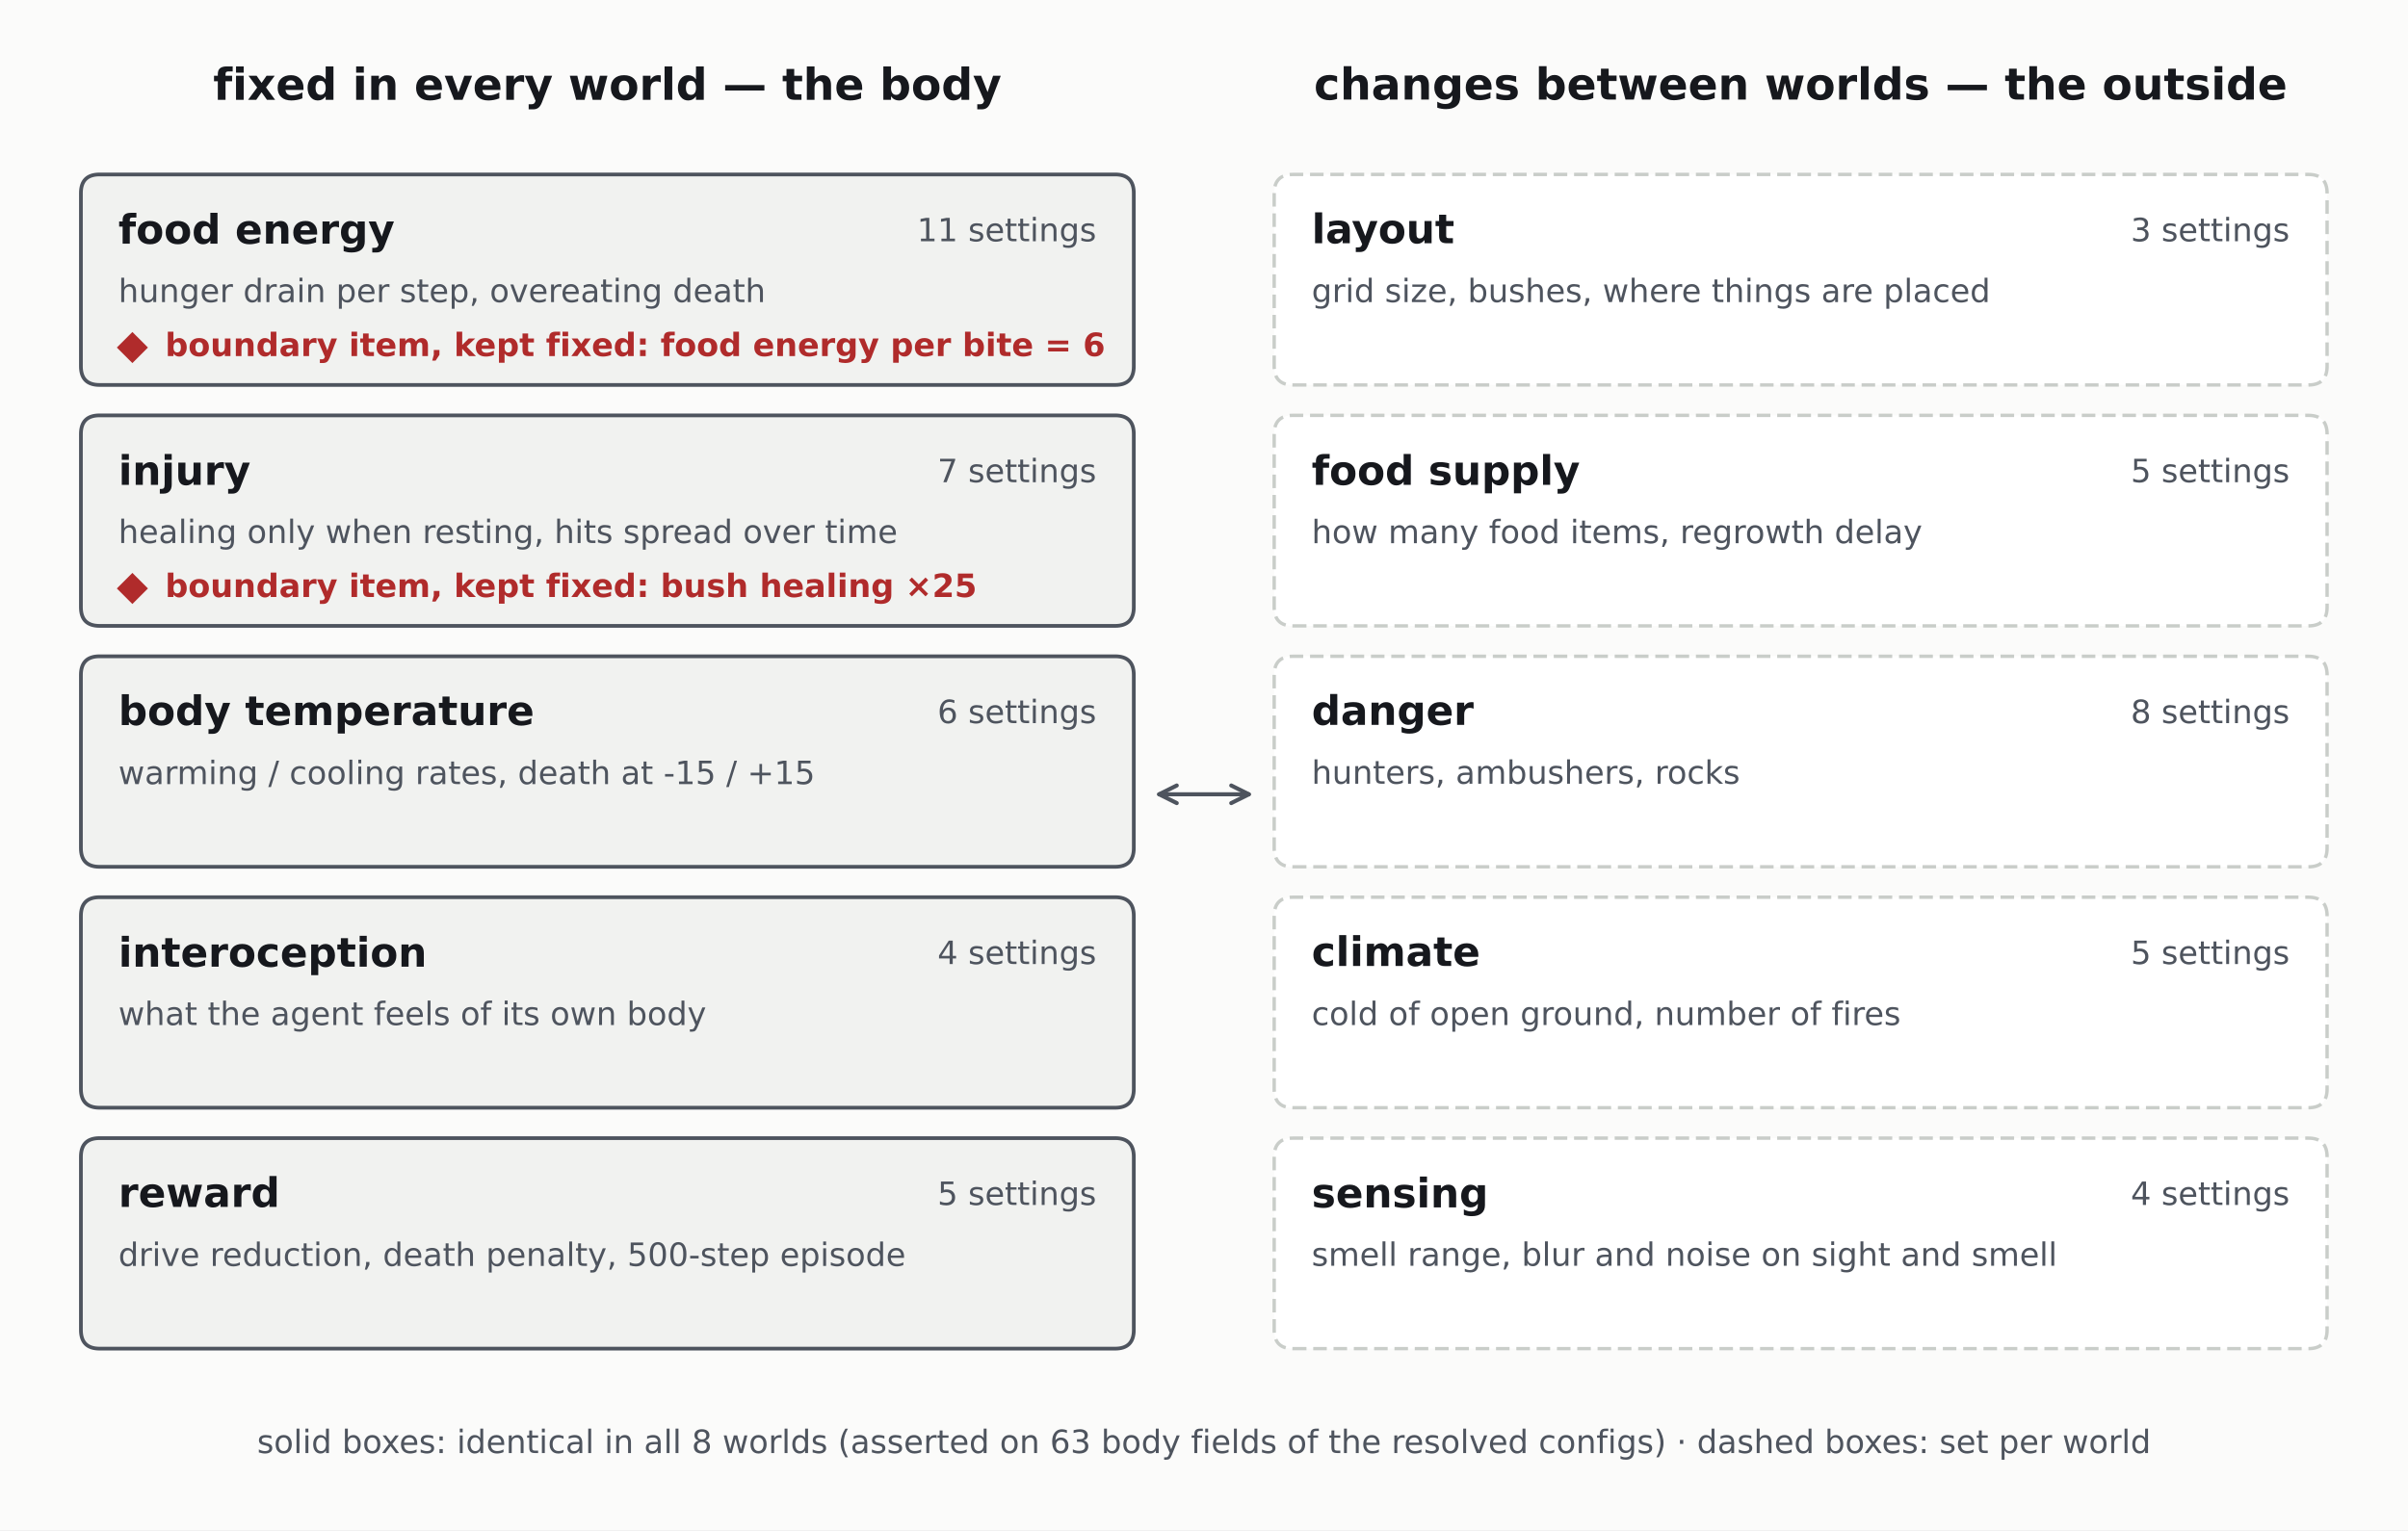
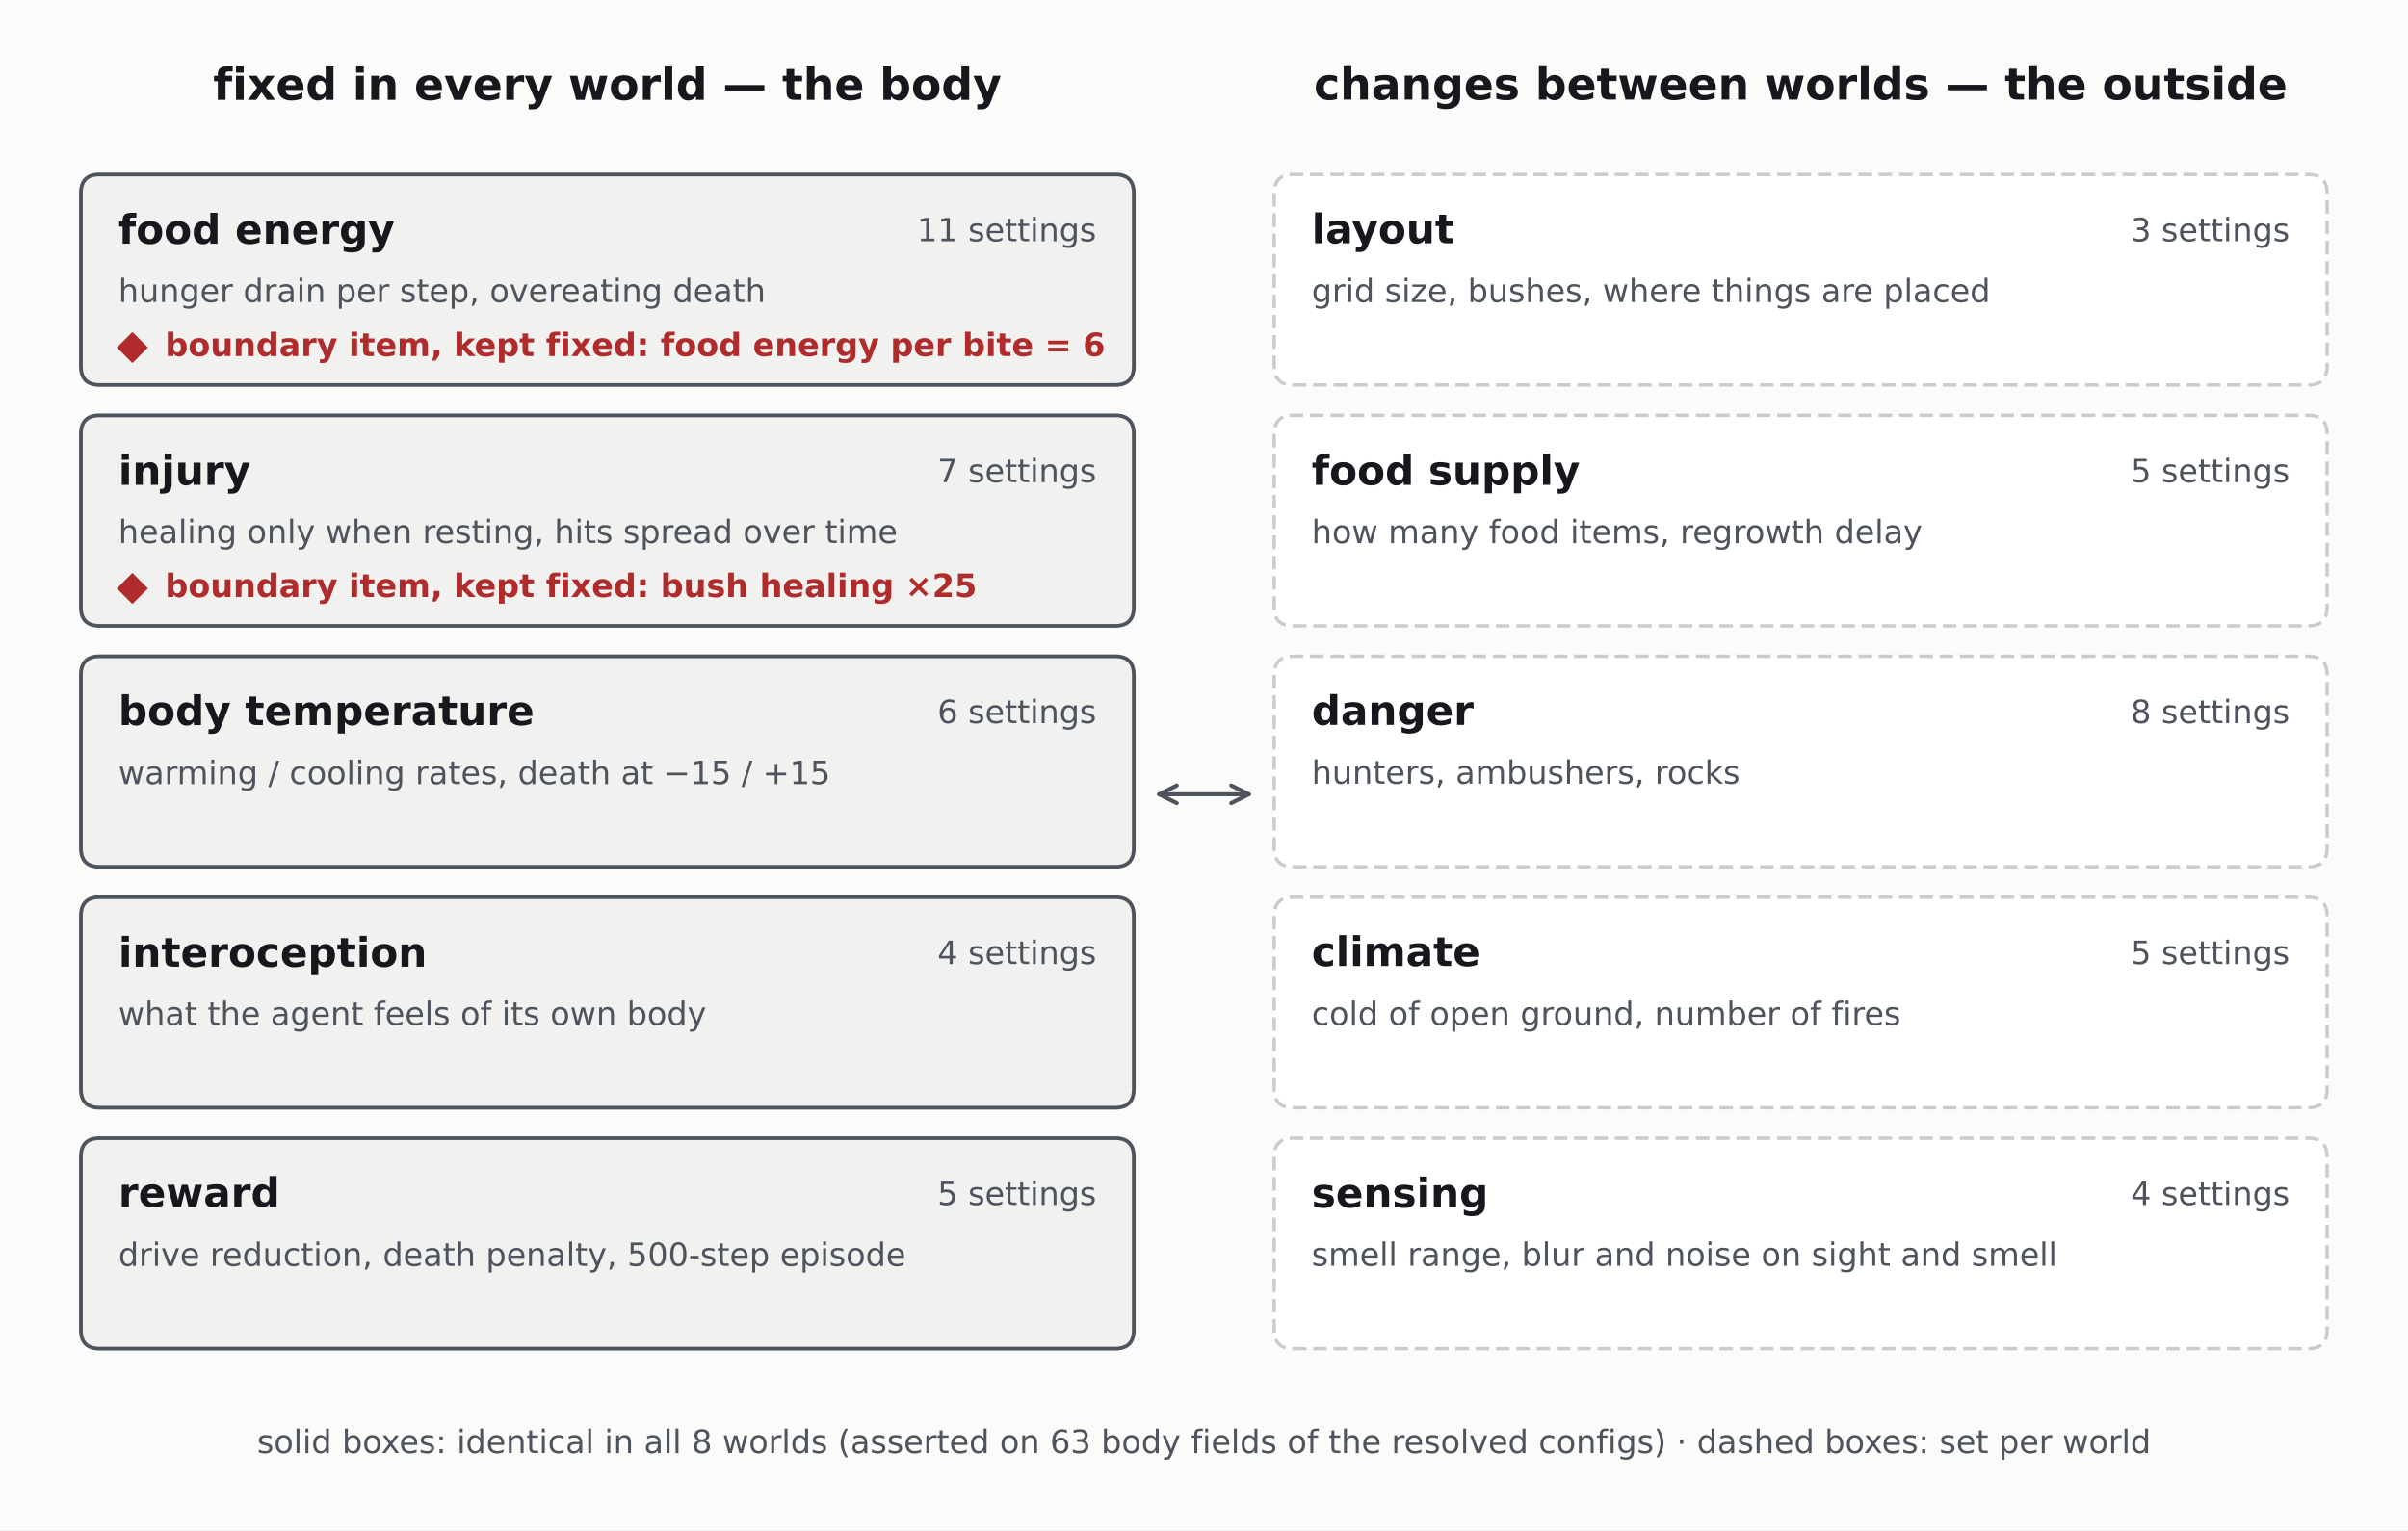
<svg xmlns="http://www.w3.org/2000/svg" xmlns:xlink="http://www.w3.org/1999/xlink" width="711.36pt" height="452.16pt" viewBox="0 0 711.36 452.16" version="1.1">
  <defs>
    <style type="text/css">*{stroke-linejoin: round; stroke-linecap: butt}</style>
  </defs>
  <g id="figure_1">
    <g id="patch_1">
      <path d="M 0 452.16  L 711.36 452.16  L 711.36 0  L 0 0  z " style="fill: #fbfbfa" />
    </g>
    <g id="axes_1">
      <g id="patch_2">
-         <path d="M 29.434 113.76  L 329.414 113.76  Q 334.944 113.76 334.944 108.23  L 334.944 57.082  Q 334.944 51.552 329.414 51.552  L 29.434 51.552  Q 23.904 51.552 23.904 57.082  L 23.904 108.23  Q 23.904 113.76 29.434 113.76  z " clip-path="url(#p5d87977400)" style="fill: #f1f2f0; stroke: #4e545e; stroke-width: 1.1; stroke-linejoin: miter" />
+         <path d="M 29.434 113.76  L 329.414 113.76  Q 334.944 113.76 334.944 108.23  L 334.944 57.082  Q 334.944 51.552 329.414 51.552  L 29.434 51.552  Q 23.904 51.552 23.904 57.082  L 23.904 108.23  Q 23.904 113.76 29.434 113.76  z " clip-path="url(#pbcaef77d75)" style="fill: #f1f2f0; stroke: #4e545e; stroke-width: 1.1; stroke-linejoin: miter" />
      </g>
      <g id="patch_3">
-         <path d="M 29.434 184.954  L 329.414 184.954  Q 334.944 184.954 334.944 179.424  L 334.944 128.275  Q 334.944 122.746 329.414 122.746  L 29.434 122.746  Q 23.904 122.746 23.904 128.275  L 23.904 179.424  Q 23.904 184.954 29.434 184.954  z " clip-path="url(#p5d87977400)" style="fill: #f1f2f0; stroke: #4e545e; stroke-width: 1.1; stroke-linejoin: miter" />
+         <path d="M 29.434 184.954  L 329.414 184.954  Q 334.944 184.954 334.944 179.424  L 334.944 128.275  Q 334.944 122.746 329.414 122.746  L 29.434 122.746  Q 23.904 122.746 23.904 128.275  L 23.904 179.424  Q 23.904 184.954 29.434 184.954  z " clip-path="url(#pbcaef77d75)" style="fill: #f1f2f0; stroke: #4e545e; stroke-width: 1.1; stroke-linejoin: miter" />
      </g>
      <g id="patch_4">
-         <path d="M 29.434 256.147  L 329.414 256.147  Q 334.944 256.147 334.944 250.618  L 334.944 199.469  Q 334.944 193.939 329.414 193.939  L 29.434 193.939  Q 23.904 193.939 23.904 199.469  L 23.904 250.618  Q 23.904 256.147 29.434 256.147  z " clip-path="url(#p5d87977400)" style="fill: #f1f2f0; stroke: #4e545e; stroke-width: 1.1; stroke-linejoin: miter" />
+         <path d="M 29.434 256.147  L 329.414 256.147  Q 334.944 256.147 334.944 250.618  L 334.944 199.469  Q 334.944 193.939 329.414 193.939  L 29.434 193.939  Q 23.904 193.939 23.904 199.469  L 23.904 250.618  Q 23.904 256.147 29.434 256.147  z " clip-path="url(#pbcaef77d75)" style="fill: #f1f2f0; stroke: #4e545e; stroke-width: 1.1; stroke-linejoin: miter" />
      </g>
      <g id="patch_5">
-         <path d="M 29.434 327.341  L 329.414 327.341  Q 334.944 327.341 334.944 321.811  L 334.944 270.662  Q 334.944 265.133 329.414 265.133  L 29.434 265.133  Q 23.904 265.133 23.904 270.662  L 23.904 321.811  Q 23.904 327.341 29.434 327.341  z " clip-path="url(#p5d87977400)" style="fill: #f1f2f0; stroke: #4e545e; stroke-width: 1.1; stroke-linejoin: miter" />
+         <path d="M 29.434 327.341  L 329.414 327.341  Q 334.944 327.341 334.944 321.811  L 334.944 270.662  Q 334.944 265.133 329.414 265.133  L 29.434 265.133  Q 23.904 265.133 23.904 270.662  L 23.904 321.811  Q 23.904 327.341 29.434 327.341  z " clip-path="url(#pbcaef77d75)" style="fill: #f1f2f0; stroke: #4e545e; stroke-width: 1.1; stroke-linejoin: miter" />
      </g>
      <g id="patch_6">
-         <path d="M 29.434 398.534  L 329.414 398.534  Q 334.944 398.534 334.944 393.005  L 334.944 341.856  Q 334.944 336.326 329.414 336.326  L 29.434 336.326  Q 23.904 336.326 23.904 341.856  L 23.904 393.005  Q 23.904 398.534 29.434 398.534  z " clip-path="url(#p5d87977400)" style="fill: #f1f2f0; stroke: #4e545e; stroke-width: 1.1; stroke-linejoin: miter" />
+         <path d="M 29.434 398.534  L 329.414 398.534  Q 334.944 398.534 334.944 393.005  L 334.944 341.856  Q 334.944 336.326 329.414 336.326  L 29.434 336.326  Q 23.904 336.326 23.904 341.856  L 23.904 393.005  Q 23.904 398.534 29.434 398.534  z " clip-path="url(#pbcaef77d75)" style="fill: #f1f2f0; stroke: #4e545e; stroke-width: 1.1; stroke-linejoin: miter" />
      </g>
      <g id="patch_7">
-         <path d="M 381.946 113.76  L 681.926 113.76  Q 687.456 113.76 687.456 108.23  L 687.456 57.082  Q 687.456 51.552 681.926 51.552  L 381.946 51.552  Q 376.416 51.552 376.416 57.082  L 376.416 108.23  Q 376.416 113.76 381.946 113.76  z " clip-path="url(#p5d87977400)" style="fill: #ffffff; stroke-dasharray: 4,2; stroke-dashoffset: 0; stroke: #c9cdc9; stroke-linejoin: miter" />
+         <path d="M 381.946 113.76  L 681.926 113.76  Q 687.456 113.76 687.456 108.23  L 687.456 57.082  Q 687.456 51.552 681.926 51.552  L 381.946 51.552  Q 376.416 51.552 376.416 57.082  L 376.416 108.23  Q 376.416 113.76 381.946 113.76  z " clip-path="url(#pbcaef77d75)" style="fill: #ffffff; stroke-dasharray: 4,2; stroke-dashoffset: 0; stroke: #c9cdc9; stroke-linejoin: miter" />
      </g>
      <g id="patch_8">
-         <path d="M 381.946 184.954  L 681.926 184.954  Q 687.456 184.954 687.456 179.424  L 687.456 128.275  Q 687.456 122.746 681.926 122.746  L 381.946 122.746  Q 376.416 122.746 376.416 128.275  L 376.416 179.424  Q 376.416 184.954 381.946 184.954  z " clip-path="url(#p5d87977400)" style="fill: #ffffff; stroke-dasharray: 4,2; stroke-dashoffset: 0; stroke: #c9cdc9; stroke-linejoin: miter" />
+         <path d="M 381.946 184.954  L 681.926 184.954  Q 687.456 184.954 687.456 179.424  L 687.456 128.275  Q 687.456 122.746 681.926 122.746  L 381.946 122.746  Q 376.416 122.746 376.416 128.275  L 376.416 179.424  Q 376.416 184.954 381.946 184.954  z " clip-path="url(#pbcaef77d75)" style="fill: #ffffff; stroke-dasharray: 4,2; stroke-dashoffset: 0; stroke: #c9cdc9; stroke-linejoin: miter" />
      </g>
      <g id="patch_9">
-         <path d="M 381.946 256.147  L 681.926 256.147  Q 687.456 256.147 687.456 250.618  L 687.456 199.469  Q 687.456 193.939 681.926 193.939  L 381.946 193.939  Q 376.416 193.939 376.416 199.469  L 376.416 250.618  Q 376.416 256.147 381.946 256.147  z " clip-path="url(#p5d87977400)" style="fill: #ffffff; stroke-dasharray: 4,2; stroke-dashoffset: 0; stroke: #c9cdc9; stroke-linejoin: miter" />
+         <path d="M 381.946 256.147  L 681.926 256.147  Q 687.456 256.147 687.456 250.618  L 687.456 199.469  Q 687.456 193.939 681.926 193.939  L 381.946 193.939  Q 376.416 193.939 376.416 199.469  L 376.416 250.618  Q 376.416 256.147 381.946 256.147  z " clip-path="url(#pbcaef77d75)" style="fill: #ffffff; stroke-dasharray: 4,2; stroke-dashoffset: 0; stroke: #c9cdc9; stroke-linejoin: miter" />
      </g>
      <g id="patch_10">
-         <path d="M 381.946 327.341  L 681.926 327.341  Q 687.456 327.341 687.456 321.811  L 687.456 270.662  Q 687.456 265.133 681.926 265.133  L 381.946 265.133  Q 376.416 265.133 376.416 270.662  L 376.416 321.811  Q 376.416 327.341 381.946 327.341  z " clip-path="url(#p5d87977400)" style="fill: #ffffff; stroke-dasharray: 4,2; stroke-dashoffset: 0; stroke: #c9cdc9; stroke-linejoin: miter" />
+         <path d="M 381.946 327.341  L 681.926 327.341  Q 687.456 327.341 687.456 321.811  L 687.456 270.662  Q 687.456 265.133 681.926 265.133  L 381.946 265.133  Q 376.416 265.133 376.416 270.662  L 376.416 321.811  Q 376.416 327.341 381.946 327.341  z " clip-path="url(#pbcaef77d75)" style="fill: #ffffff; stroke-dasharray: 4,2; stroke-dashoffset: 0; stroke: #c9cdc9; stroke-linejoin: miter" />
      </g>
      <g id="patch_11">
-         <path d="M 381.946 398.534  L 681.926 398.534  Q 687.456 398.534 687.456 393.005  L 687.456 341.856  Q 687.456 336.326 681.926 336.326  L 381.946 336.326  Q 376.416 336.326 376.416 341.856  L 376.416 393.005  Q 376.416 398.534 381.946 398.534  z " clip-path="url(#p5d87977400)" style="fill: #ffffff; stroke-dasharray: 4,2; stroke-dashoffset: 0; stroke: #c9cdc9; stroke-linejoin: miter" />
+         <path d="M 381.946 398.534  L 681.926 398.534  Q 687.456 398.534 687.456 393.005  L 687.456 341.856  Q 687.456 336.326 681.926 336.326  L 381.946 336.326  Q 376.416 336.326 376.416 341.856  L 376.416 393.005  Q 376.416 398.534 381.946 398.534  z " clip-path="url(#pbcaef77d75)" style="fill: #ffffff; stroke-dasharray: 4,2; stroke-dashoffset: 0; stroke: #c9cdc9; stroke-linejoin: miter" />
      </g>
      <g id="line2d_1">
-         <path d="M 39.11 102.701  " clip-path="url(#p5d87977400)" style="fill: none; stroke: #b02b2b; stroke-width: 2; stroke-linecap: round" />
+         <path d="M 39.11 102.701  " clip-path="url(#pbcaef77d75)" style="fill: none; stroke: #b02b2b; stroke-width: 2; stroke-linecap: round" />
        <defs>
-           <path id="m2d43958675" d="M -0 3.889  L 3.889 0  L 0 -3.889  L -3.889 -0  z " style="stroke: #b02b2b; stroke-linejoin: miter" />
+           <path id="mef27a95503" d="M -0 3.889  L 3.889 0  L 0 -3.889  L -3.889 -0  z " style="stroke: #b02b2b; stroke-linejoin: miter" />
        </defs>
-         <g clip-path="url(#p5d87977400)">
-           <use xlink:href="#m2d43958675" x="39.11" y="102.701" style="fill: #b02b2b; stroke: #b02b2b; stroke-linejoin: miter" />
+         <g clip-path="url(#pbcaef77d75)">
+           <use xlink:href="#mef27a95503" x="39.11" y="102.701" style="fill: #b02b2b; stroke: #b02b2b; stroke-linejoin: miter" />
        </g>
      </g>
      <g id="line2d_2">
-         <path d="M 39.11 173.894  " clip-path="url(#p5d87977400)" style="fill: none; stroke: #b02b2b; stroke-width: 2; stroke-linecap: round" />
-         <g clip-path="url(#p5d87977400)">
-           <use xlink:href="#m2d43958675" x="39.11" y="173.894" style="fill: #b02b2b; stroke: #b02b2b; stroke-linejoin: miter" />
+         <path d="M 39.11 173.894  " clip-path="url(#pbcaef77d75)" style="fill: none; stroke: #b02b2b; stroke-width: 2; stroke-linecap: round" />
+         <g clip-path="url(#pbcaef77d75)">
+           <use xlink:href="#mef27a95503" x="39.11" y="173.894" style="fill: #b02b2b; stroke: #b02b2b; stroke-linejoin: miter" />
        </g>
      </g>
      <g id="text_1">
        <text style="font-weight: 600; font-size: 13px; font-family: 'Pretendard', 'system-ui', 'DejaVu Sans', sans-serif; text-anchor: middle; fill: #16181d" x="179.424" y="29.501" transform="rotate(-0 179.424 29.5008)">fixed in every world — the body</text>
      </g>
      <g id="text_2">
        <text style="font-weight: 600; font-size: 13px; font-family: 'Pretendard', 'system-ui', 'DejaVu Sans', sans-serif; text-anchor: middle; fill: #16181d" x="531.936" y="29.431" transform="rotate(-0 531.936 29.43072)">changes between worlds — the outside</text>
      </g>
      <g id="text_3">
        <text style="font-weight: 600; font-size: 12px; font-family: 'Pretendard', 'system-ui', 'DejaVu Sans', sans-serif; text-anchor: start; fill: #16181d" x="34.963" y="72.014" transform="rotate(-0 34.9632 72.01387)">food energy</text>
      </g>
      <g id="text_4">
        <text style="font-size: 9.5px; font-family: 'Pretendard', 'system-ui', 'DejaVu Sans', sans-serif; text-anchor: end; fill: #4e545e" x="323.885" y="71.3" transform="rotate(-0 323.8848 71.29977)">11 settings</text>
      </g>
      <g id="text_5">
        <text style="font-size: 9.5px; font-family: 'Pretendard', 'system-ui', 'DejaVu Sans', sans-serif; text-anchor: start; fill: #4e545e" x="34.963" y="89.271" transform="rotate(-0 34.9632 89.27097)">hunger drain per step, overeating death</text>
      </g>
      <g id="text_6">
        <text style="font-weight: 600; font-size: 9.5px; font-family: 'Pretendard', 'system-ui', 'DejaVu Sans', sans-serif; text-anchor: start; fill: #b02b2b" x="48.787" y="105.224" transform="rotate(-0 48.7872 105.2242)">boundary item, kept fixed: food energy per bite = 6</text>
      </g>
      <g id="text_7">
        <text style="font-weight: 600; font-size: 12px; font-family: 'Pretendard', 'system-ui', 'DejaVu Sans', sans-serif; text-anchor: start; fill: #16181d" x="34.963" y="143.278" transform="rotate(-0 34.9632 143.2778)">injury</text>
      </g>
      <g id="text_8">
        <text style="font-size: 9.5px; font-family: 'Pretendard', 'system-ui', 'DejaVu Sans', sans-serif; text-anchor: end; fill: #4e545e" x="323.885" y="142.493" transform="rotate(-0 323.8848 142.4934)">7 settings</text>
      </g>
      <g id="text_9">
        <text style="font-size: 9.5px; font-family: 'Pretendard', 'system-ui', 'DejaVu Sans', sans-serif; text-anchor: start; fill: #4e545e" x="34.963" y="160.465" transform="rotate(-0 34.9632 160.4646)">healing only when resting, hits spread over time</text>
      </g>
      <g id="text_10">
        <text style="font-weight: 600; font-size: 9.5px; font-family: 'Pretendard', 'system-ui', 'DejaVu Sans', sans-serif; text-anchor: start; fill: #b02b2b" x="48.787" y="176.418" transform="rotate(-0 48.7872 176.4178)">boundary item, kept fixed: bush healing ×25</text>
      </g>
      <g id="text_11">
        <text style="font-weight: 600; font-size: 12px; font-family: 'Pretendard', 'system-ui', 'DejaVu Sans', sans-serif; text-anchor: start; fill: #16181d" x="34.963" y="214.266" transform="rotate(-0 34.9632 214.2661)">body temperature</text>
      </g>
      <g id="text_12">
        <text style="font-size: 9.5px; font-family: 'Pretendard', 'system-ui', 'DejaVu Sans', sans-serif; text-anchor: end; fill: #4e545e" x="323.885" y="213.687" transform="rotate(-0 323.8848 213.687)">6 settings</text>
      </g>
      <g id="text_13">
-         <text style="font-size: 9.5px; font-family: 'Pretendard', 'system-ui', 'DejaVu Sans', sans-serif; text-anchor: start; fill: #4e545e" x="34.963" y="231.709" transform="rotate(-0 34.9632 231.7094)">warming / cooling rates, death at -15 / +15</text>
+         <text style="font-size: 9.5px; font-family: 'Pretendard', 'system-ui', 'DejaVu Sans', sans-serif; text-anchor: start; fill: #4e545e" x="34.963" y="231.709" transform="rotate(-0 34.9632 231.7094)">warming / cooling rates, death at −15 / +15</text>
      </g>
      <g id="text_14">
        <text style="font-weight: 600; font-size: 12px; font-family: 'Pretendard', 'system-ui', 'DejaVu Sans', sans-serif; text-anchor: start; fill: #16181d" x="34.963" y="285.665" transform="rotate(-0 34.9632 285.665)">interoception</text>
      </g>
      <g id="text_15">
        <text style="font-size: 9.5px; font-family: 'Pretendard', 'system-ui', 'DejaVu Sans', sans-serif; text-anchor: end; fill: #4e545e" x="323.885" y="284.881" transform="rotate(-0 323.8848 284.8806)">4 settings</text>
      </g>
      <g id="text_16">
        <text style="font-size: 9.5px; font-family: 'Pretendard', 'system-ui', 'DejaVu Sans', sans-serif; text-anchor: start; fill: #4e545e" x="34.963" y="302.903" transform="rotate(-0 34.9632 302.903)">what the agent feels of its own body</text>
      </g>
      <g id="text_17">
        <text style="font-weight: 600; font-size: 12px; font-family: 'Pretendard', 'system-ui', 'DejaVu Sans', sans-serif; text-anchor: start; fill: #16181d" x="34.963" y="356.653" transform="rotate(-0 34.9632 356.6533)">reward</text>
      </g>
      <g id="text_18">
        <text style="font-size: 9.5px; font-family: 'Pretendard', 'system-ui', 'DejaVu Sans', sans-serif; text-anchor: end; fill: #4e545e" x="323.885" y="356.074" transform="rotate(-0 323.8848 356.0742)">5 settings</text>
      </g>
      <g id="text_19">
        <text style="font-size: 9.5px; font-family: 'Pretendard', 'system-ui', 'DejaVu Sans', sans-serif; text-anchor: start; fill: #4e545e" x="34.963" y="374.092" transform="rotate(-0 34.9632 374.0921)">drive reduction, death penalty, 500-step episode</text>
      </g>
      <g id="text_20">
        <text style="font-weight: 600; font-size: 12px; font-family: 'Pretendard', 'system-ui', 'DejaVu Sans', sans-serif; text-anchor: start; fill: #16181d" x="387.475" y="71.879" transform="rotate(-0 387.4752 71.87887)">layout</text>
      </g>
      <g id="text_21">
        <text style="font-size: 9.5px; font-family: 'Pretendard', 'system-ui', 'DejaVu Sans', sans-serif; text-anchor: end; fill: #4e545e" x="676.397" y="71.3" transform="rotate(-0 676.3968 71.29977)">3 settings</text>
      </g>
      <g id="text_22">
        <text style="font-size: 9.5px; font-family: 'Pretendard', 'system-ui', 'DejaVu Sans', sans-serif; text-anchor: start; fill: #4e545e" x="387.475" y="89.271" transform="rotate(-0 387.4752 89.27097)">grid size, bushes, where things are placed</text>
      </g>
      <g id="text_23">
        <text style="font-weight: 600; font-size: 12px; font-family: 'Pretendard', 'system-ui', 'DejaVu Sans', sans-serif; text-anchor: start; fill: #16181d" x="387.475" y="143.272" transform="rotate(-0 387.4752 143.2722)">food supply</text>
      </g>
      <g id="text_24">
        <text style="font-size: 9.5px; font-family: 'Pretendard', 'system-ui', 'DejaVu Sans', sans-serif; text-anchor: end; fill: #4e545e" x="676.397" y="142.493" transform="rotate(-0 676.3968 142.4934)">5 settings</text>
      </g>
      <g id="text_25">
        <text style="font-size: 9.5px; font-family: 'Pretendard', 'system-ui', 'DejaVu Sans', sans-serif; text-anchor: start; fill: #4e545e" x="387.475" y="160.516" transform="rotate(-0 387.4752 160.5158)">how many food items, regrowth delay</text>
      </g>
      <g id="text_26">
        <text style="font-weight: 600; font-size: 12px; font-family: 'Pretendard', 'system-ui', 'DejaVu Sans', sans-serif; text-anchor: start; fill: #16181d" x="387.475" y="214.201" transform="rotate(-0 387.4752 214.2014)">danger</text>
      </g>
      <g id="text_27">
        <text style="font-size: 9.5px; font-family: 'Pretendard', 'system-ui', 'DejaVu Sans', sans-serif; text-anchor: end; fill: #4e545e" x="676.397" y="213.687" transform="rotate(-0 676.3968 213.687)">8 settings</text>
      </g>
      <g id="text_28">
        <text style="font-size: 9.5px; font-family: 'Pretendard', 'system-ui', 'DejaVu Sans', sans-serif; text-anchor: start; fill: #4e545e" x="387.475" y="231.598" transform="rotate(-0 387.4752 231.5981)">hunters, ambushers, rocks</text>
      </g>
      <g id="text_29">
        <text style="font-weight: 600; font-size: 12px; font-family: 'Pretendard', 'system-ui', 'DejaVu Sans', sans-serif; text-anchor: start; fill: #16181d" x="387.475" y="285.46" transform="rotate(-0 387.4752 285.4597)">climate</text>
      </g>
      <g id="text_30">
        <text style="font-size: 9.5px; font-family: 'Pretendard', 'system-ui', 'DejaVu Sans', sans-serif; text-anchor: end; fill: #4e545e" x="676.397" y="284.881" transform="rotate(-0 676.3968 284.8806)">5 settings</text>
      </g>
      <g id="text_31">
        <text style="font-size: 9.5px; font-family: 'Pretendard', 'system-ui', 'DejaVu Sans', sans-serif; text-anchor: start; fill: #4e545e" x="387.475" y="302.903" transform="rotate(-0 387.4752 302.903)">cold of open ground, number of fires</text>
      </g>
      <g id="text_32">
        <text style="font-weight: 600; font-size: 12px; font-family: 'Pretendard', 'system-ui', 'DejaVu Sans', sans-serif; text-anchor: start; fill: #16181d" x="387.475" y="356.794" transform="rotate(-0 387.4752 356.7939)">sensing</text>
      </g>
      <g id="text_33">
        <text style="font-size: 9.5px; font-family: 'Pretendard', 'system-ui', 'DejaVu Sans', sans-serif; text-anchor: end; fill: #4e545e" x="676.397" y="356.074" transform="rotate(-0 676.3968 356.0742)">4 settings</text>
      </g>
      <g id="text_34">
        <text style="font-size: 9.5px; font-family: 'Pretendard', 'system-ui', 'DejaVu Sans', sans-serif; text-anchor: start; fill: #4e545e" x="387.475" y="374.045" transform="rotate(-0 387.4752 374.0454)">smell range, blur and noise on sight and smell</text>
      </g>
      <g id="patch_12">
        <path d="M 342.429 234.72  Q 355.679 234.72 368.929 234.72  " style="fill: none; stroke: #4e545e; stroke-width: 1.2; stroke-linecap: round" />
        <path d="M 347.629 237.32  L 342.429 234.72  L 347.629 232.12  " style="fill: none; stroke: #4e545e; stroke-width: 1.2; stroke-linecap: round" />
        <path d="M 363.729 232.12  L 368.929 234.72  L 363.729 237.32  " style="fill: none; stroke: #4e545e; stroke-width: 1.2; stroke-linecap: round" />
      </g>
      <g id="text_35">
        <text style="font-size: 9.5px; font-family: 'Pretendard', 'system-ui', 'DejaVu Sans', sans-serif; text-anchor: middle; fill: #4e545e" x="355.68" y="429.393" transform="rotate(-0 355.68 429.3926)">solid boxes: identical in all 8 worlds (asserted on 63 body fields of the resolved configs)   ·   dashed boxes: set per world</text>
      </g>
    </g>
  </g>
  <defs>
-     <clipPath id="p5d87977400">
+     <clipPath id="pbcaef77d75">
      <rect x="10.08" y="10.08" width="691.2" height="432" />
    </clipPath>
  </defs>
</svg>
